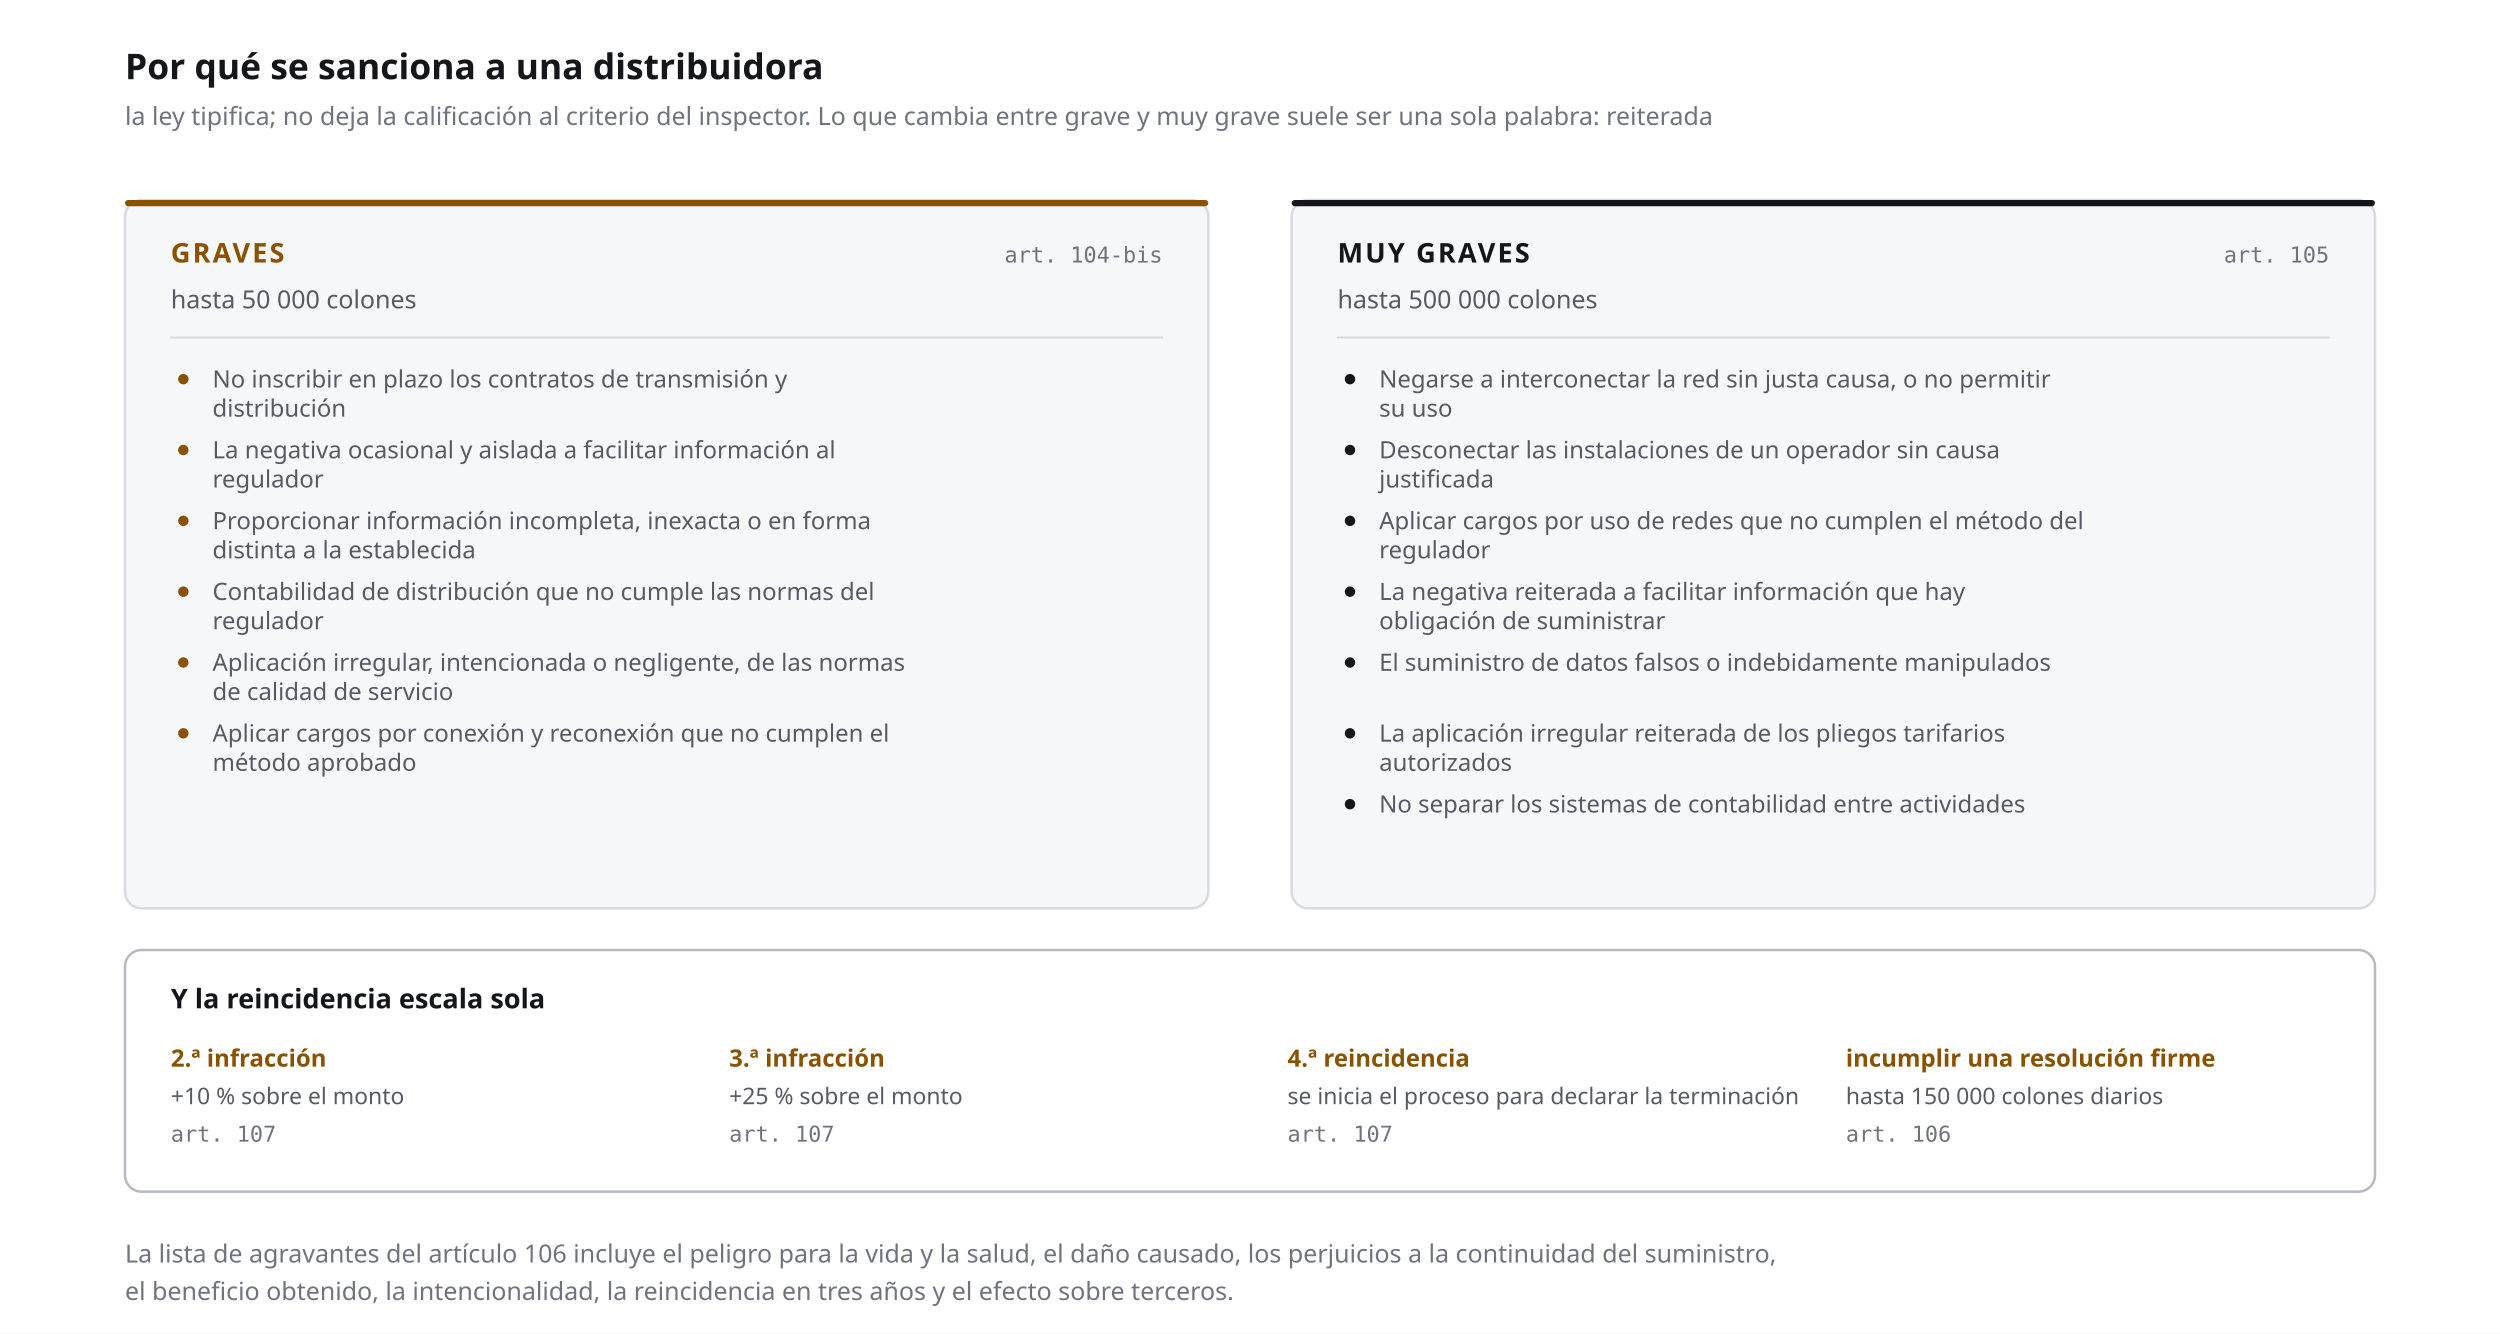
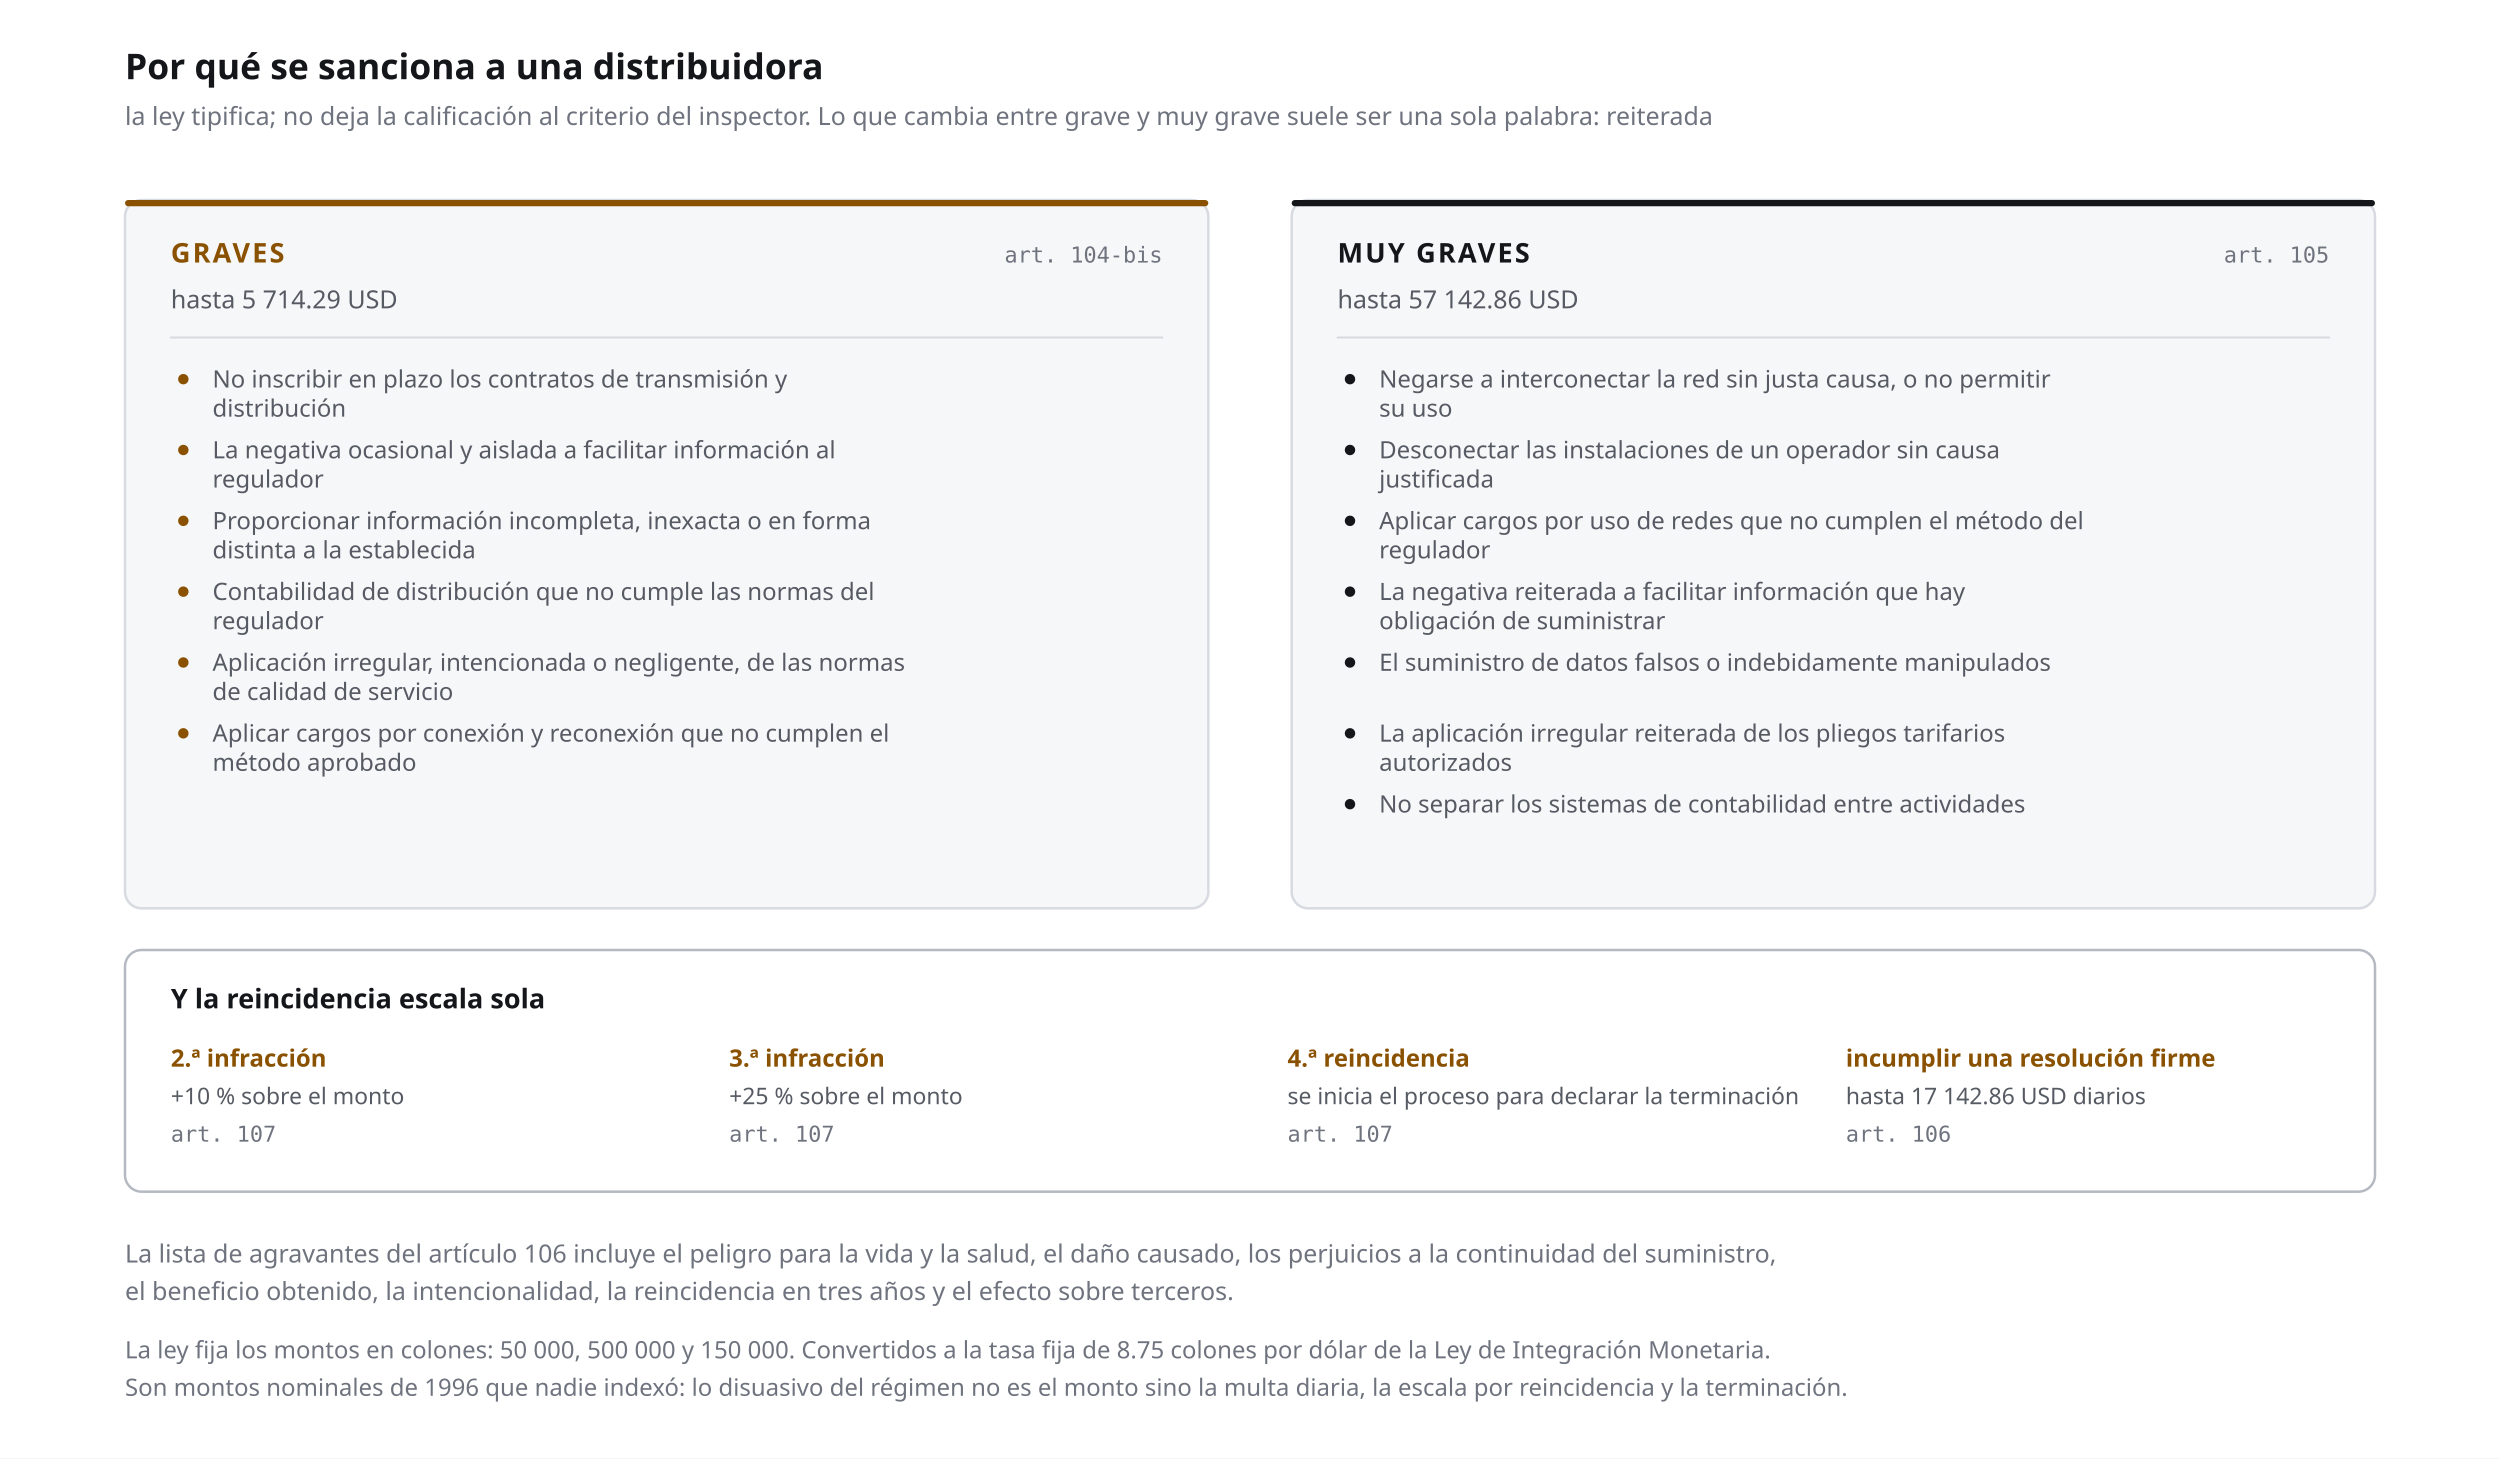
- <svg xmlns="http://www.w3.org/2000/svg" viewBox="0 0 1200 640" width="1200" height="640">
-   <rect width="1200" height="640" fill="#ffffff" />
+ <svg xmlns="http://www.w3.org/2000/svg" viewBox="0 0 1200 700" width="1200" height="700">
+   <rect width="1200" height="700" fill="#ffffff" />
  <defs>
    <marker id="ah-ink" viewBox="0 0 10 10" refX="9" refY="5" markerWidth="7" markerHeight="7" orient="auto-start-reverse">
      <path d="M0 0 L10 5 L0 10 z" fill="#14161a" />
    </marker>
    <marker id="ah-amber" viewBox="0 0 10 10" refX="9" refY="5" markerWidth="7" markerHeight="7" orient="auto-start-reverse">
      <path d="M0 0 L10 5 L0 10 z" fill="#8a5200" />
    </marker>
    <marker id="ah-teal" viewBox="0 0 10 10" refX="9" refY="5" markerWidth="7" markerHeight="7" orient="auto-start-reverse">
      <path d="M0 0 L10 5 L0 10 z" fill="#0e7490" />
    </marker>
    <marker id="ah-dim" viewBox="0 0 10 10" refX="9" refY="5" markerWidth="7" markerHeight="7" orient="auto-start-reverse">
      <path d="M0 0 L10 5 L0 10 z" fill="#6e737e" />
    </marker>
  </defs>
  <text x="60" y="38" font-family="'IBM Plex Sans', system-ui, sans-serif" font-size="17" font-weight="600" fill="#14161a" text-anchor="start">Por qué se sanciona a una distribuidora</text>
  <text x="60" y="60" font-family="'IBM Plex Sans', system-ui, sans-serif" font-size="12" font-weight="400" fill="#6e737e" text-anchor="start">la ley tipifica; no deja la calificación al criterio del inspector. Lo que cambia entre grave y muy grave suele ser una sola palabra: reiterada</text>
  <rect x="60" y="96" width="520" height="340" rx="8" fill="#f6f7f9" stroke="#d7dae0" stroke-width="1.2" />
  <rect x="60" y="96" width="520" height="3" rx="1.5" fill="#8a5200" stroke="none" stroke-width="1.2" />
  <text x="82" y="126" font-family="'IBM Plex Sans', system-ui, sans-serif" font-size="13" font-weight="600" fill="#8a5200" text-anchor="start" letter-spacing="0.08em">GRAVES</text>
  <text x="558" y="126" font-family="'IBM Plex Mono', ui-monospace, Menlo, monospace" font-size="10.5" font-weight="400" fill="#6e737e" text-anchor="end">art. 104-bis</text>
-   <text x="82" y="148" font-family="'IBM Plex Sans', system-ui, sans-serif" font-size="12" font-weight="400" fill="#565a63" text-anchor="start">hasta 50 000 colones</text>
+   <text x="82" y="148" font-family="'IBM Plex Sans', system-ui, sans-serif" font-size="12" font-weight="400" fill="#565a63" text-anchor="start">hasta 5 714.29 USD</text>
  <line x1="82" y1="162" x2="558" y2="162" stroke="#d7dae0" stroke-width="1" stroke-linecap="round" />
  <circle cx="88" cy="182" r="2.5" fill="#8a5200" />
  <text x="102" y="186" font-family="'IBM Plex Sans', system-ui, sans-serif" font-size="11.5" font-weight="400" fill="#565a63" text-anchor="start">No inscribir en plazo los contratos de transmisión y</text>
  <text x="102" y="200" font-family="'IBM Plex Sans', system-ui, sans-serif" font-size="11.5" font-weight="400" fill="#565a63" text-anchor="start">distribución</text>
  <circle cx="88" cy="216" r="2.5" fill="#8a5200" />
  <text x="102" y="220" font-family="'IBM Plex Sans', system-ui, sans-serif" font-size="11.5" font-weight="400" fill="#565a63" text-anchor="start">La negativa ocasional y aislada a facilitar información al</text>
  <text x="102" y="234" font-family="'IBM Plex Sans', system-ui, sans-serif" font-size="11.5" font-weight="400" fill="#565a63" text-anchor="start">regulador</text>
  <circle cx="88" cy="250" r="2.5" fill="#8a5200" />
  <text x="102" y="254" font-family="'IBM Plex Sans', system-ui, sans-serif" font-size="11.5" font-weight="400" fill="#565a63" text-anchor="start">Proporcionar información incompleta, inexacta o en forma</text>
  <text x="102" y="268" font-family="'IBM Plex Sans', system-ui, sans-serif" font-size="11.5" font-weight="400" fill="#565a63" text-anchor="start">distinta a la establecida</text>
  <circle cx="88" cy="284" r="2.5" fill="#8a5200" />
  <text x="102" y="288" font-family="'IBM Plex Sans', system-ui, sans-serif" font-size="11.5" font-weight="400" fill="#565a63" text-anchor="start">Contabilidad de distribución que no cumple las normas del</text>
  <text x="102" y="302" font-family="'IBM Plex Sans', system-ui, sans-serif" font-size="11.5" font-weight="400" fill="#565a63" text-anchor="start">regulador</text>
  <circle cx="88" cy="318" r="2.5" fill="#8a5200" />
  <text x="102" y="322" font-family="'IBM Plex Sans', system-ui, sans-serif" font-size="11.5" font-weight="400" fill="#565a63" text-anchor="start">Aplicación irregular, intencionada o negligente, de las normas</text>
  <text x="102" y="336" font-family="'IBM Plex Sans', system-ui, sans-serif" font-size="11.5" font-weight="400" fill="#565a63" text-anchor="start">de calidad de servicio</text>
  <circle cx="88" cy="352" r="2.5" fill="#8a5200" />
  <text x="102" y="356" font-family="'IBM Plex Sans', system-ui, sans-serif" font-size="11.5" font-weight="400" fill="#565a63" text-anchor="start">Aplicar cargos por conexión y reconexión que no cumplen el</text>
  <text x="102" y="370" font-family="'IBM Plex Sans', system-ui, sans-serif" font-size="11.5" font-weight="400" fill="#565a63" text-anchor="start">método aprobado</text>
  <rect x="620" y="96" width="520" height="340" rx="8" fill="#f6f7f9" stroke="#d7dae0" stroke-width="1.2" />
  <rect x="620" y="96" width="520" height="3" rx="1.5" fill="#14161a" stroke="none" stroke-width="1.2" />
  <text x="642" y="126" font-family="'IBM Plex Sans', system-ui, sans-serif" font-size="13" font-weight="600" fill="#14161a" text-anchor="start" letter-spacing="0.08em">MUY GRAVES</text>
  <text x="1118" y="126" font-family="'IBM Plex Mono', ui-monospace, Menlo, monospace" font-size="10.5" font-weight="400" fill="#6e737e" text-anchor="end">art. 105</text>
-   <text x="642" y="148" font-family="'IBM Plex Sans', system-ui, sans-serif" font-size="12" font-weight="400" fill="#565a63" text-anchor="start">hasta 500 000 colones</text>
+   <text x="642" y="148" font-family="'IBM Plex Sans', system-ui, sans-serif" font-size="12" font-weight="400" fill="#565a63" text-anchor="start">hasta 57 142.86 USD</text>
  <line x1="642" y1="162" x2="1118" y2="162" stroke="#d7dae0" stroke-width="1" stroke-linecap="round" />
  <circle cx="648" cy="182" r="2.5" fill="#14161a" />
  <text x="662" y="186" font-family="'IBM Plex Sans', system-ui, sans-serif" font-size="11.5" font-weight="400" fill="#565a63" text-anchor="start">Negarse a interconectar la red sin justa causa, o no permitir</text>
  <text x="662" y="200" font-family="'IBM Plex Sans', system-ui, sans-serif" font-size="11.5" font-weight="400" fill="#565a63" text-anchor="start">su uso</text>
  <circle cx="648" cy="216" r="2.5" fill="#14161a" />
  <text x="662" y="220" font-family="'IBM Plex Sans', system-ui, sans-serif" font-size="11.5" font-weight="400" fill="#565a63" text-anchor="start">Desconectar las instalaciones de un operador sin causa</text>
  <text x="662" y="234" font-family="'IBM Plex Sans', system-ui, sans-serif" font-size="11.5" font-weight="400" fill="#565a63" text-anchor="start">justificada</text>
  <circle cx="648" cy="250" r="2.5" fill="#14161a" />
  <text x="662" y="254" font-family="'IBM Plex Sans', system-ui, sans-serif" font-size="11.5" font-weight="400" fill="#565a63" text-anchor="start">Aplicar cargos por uso de redes que no cumplen el método del</text>
  <text x="662" y="268" font-family="'IBM Plex Sans', system-ui, sans-serif" font-size="11.5" font-weight="400" fill="#565a63" text-anchor="start">regulador</text>
  <circle cx="648" cy="284" r="2.5" fill="#14161a" />
  <text x="662" y="288" font-family="'IBM Plex Sans', system-ui, sans-serif" font-size="11.5" font-weight="400" fill="#565a63" text-anchor="start">La negativa reiterada a facilitar información que hay</text>
  <text x="662" y="302" font-family="'IBM Plex Sans', system-ui, sans-serif" font-size="11.5" font-weight="400" fill="#565a63" text-anchor="start">obligación de suministrar</text>
  <circle cx="648" cy="318" r="2.5" fill="#14161a" />
  <text x="662" y="322" font-family="'IBM Plex Sans', system-ui, sans-serif" font-size="11.5" font-weight="400" fill="#565a63" text-anchor="start">El suministro de datos falsos o indebidamente manipulados</text>
  <circle cx="648" cy="352" r="2.5" fill="#14161a" />
  <text x="662" y="356" font-family="'IBM Plex Sans', system-ui, sans-serif" font-size="11.5" font-weight="400" fill="#565a63" text-anchor="start">La aplicación irregular reiterada de los pliegos tarifarios</text>
  <text x="662" y="370" font-family="'IBM Plex Sans', system-ui, sans-serif" font-size="11.5" font-weight="400" fill="#565a63" text-anchor="start">autorizados</text>
  <circle cx="648" cy="386" r="2.5" fill="#14161a" />
  <text x="662" y="390" font-family="'IBM Plex Sans', system-ui, sans-serif" font-size="11.5" font-weight="400" fill="#565a63" text-anchor="start">No separar los sistemas de contabilidad entre actividades</text>
  <rect x="60" y="456" width="1080" height="116" rx="8" fill="#ffffff" stroke="#b4b9c2" stroke-width="1.2" />
  <text x="82" y="484" font-family="'IBM Plex Sans', system-ui, sans-serif" font-size="13" font-weight="600" fill="#14161a" text-anchor="start">Y la reincidencia escala sola</text>
  <text x="82" y="512" font-family="'IBM Plex Sans', system-ui, sans-serif" font-size="11.5" font-weight="600" fill="#8a5200" text-anchor="start">2.ª infracción</text>
  <text x="82" y="530" font-family="'IBM Plex Sans', system-ui, sans-serif" font-size="11" font-weight="400" fill="#565a63" text-anchor="start">+10 % sobre el monto</text>
  <text x="82" y="548" font-family="'IBM Plex Mono', ui-monospace, Menlo, monospace" font-size="10.5" font-weight="400" fill="#6e737e" text-anchor="start">art. 107</text>
  <text x="350" y="512" font-family="'IBM Plex Sans', system-ui, sans-serif" font-size="11.5" font-weight="600" fill="#8a5200" text-anchor="start">3.ª infracción</text>
  <text x="350" y="530" font-family="'IBM Plex Sans', system-ui, sans-serif" font-size="11" font-weight="400" fill="#565a63" text-anchor="start">+25 % sobre el monto</text>
  <text x="350" y="548" font-family="'IBM Plex Mono', ui-monospace, Menlo, monospace" font-size="10.5" font-weight="400" fill="#6e737e" text-anchor="start">art. 107</text>
  <text x="618" y="512" font-family="'IBM Plex Sans', system-ui, sans-serif" font-size="11.5" font-weight="600" fill="#8a5200" text-anchor="start">4.ª reincidencia</text>
  <text x="618" y="530" font-family="'IBM Plex Sans', system-ui, sans-serif" font-size="11" font-weight="400" fill="#565a63" text-anchor="start">se inicia el proceso para declarar la terminación</text>
  <text x="618" y="548" font-family="'IBM Plex Mono', ui-monospace, Menlo, monospace" font-size="10.5" font-weight="400" fill="#6e737e" text-anchor="start">art. 107</text>
  <text x="886" y="512" font-family="'IBM Plex Sans', system-ui, sans-serif" font-size="11.5" font-weight="600" fill="#8a5200" text-anchor="start">incumplir una resolución firme</text>
-   <text x="886" y="530" font-family="'IBM Plex Sans', system-ui, sans-serif" font-size="11" font-weight="400" fill="#565a63" text-anchor="start">hasta 150 000 colones diarios</text>
+   <text x="886" y="530" font-family="'IBM Plex Sans', system-ui, sans-serif" font-size="11" font-weight="400" fill="#565a63" text-anchor="start">hasta 17 142.86 USD diarios</text>
  <text x="886" y="548" font-family="'IBM Plex Mono', ui-monospace, Menlo, monospace" font-size="10.5" font-weight="400" fill="#6e737e" text-anchor="start">art. 106</text>
  <text x="60" y="606" font-family="'IBM Plex Sans', system-ui, sans-serif" font-size="12" font-weight="400" fill="#6e737e" text-anchor="start">La lista de agravantes del artículo 106 incluye el peligro para la vida y la salud, el daño causado, los perjuicios a la continuidad del suministro,</text>
  <text x="60" y="624" font-family="'IBM Plex Sans', system-ui, sans-serif" font-size="12" font-weight="400" fill="#6e737e" text-anchor="start">el beneficio obtenido, la intencionalidad, la reincidencia en tres años y el efecto sobre terceros.</text>
+   <text x="60" y="652" font-family="'IBM Plex Sans', system-ui, sans-serif" font-size="11.5" font-weight="400" fill="#6e737e" text-anchor="start">La ley fija los montos en colones: 50 000, 500 000 y 150 000. Convertidos a la tasa fija de 8.75 colones por dólar de la Ley de Integración Monetaria.</text>
+   <text x="60" y="670" font-family="'IBM Plex Sans', system-ui, sans-serif" font-size="11.5" font-weight="400" fill="#6e737e" text-anchor="start">Son montos nominales de 1996 que nadie indexó: lo disuasivo del régimen no es el monto sino la multa diaria, la escala por reincidencia y la terminación.</text>
</svg>
